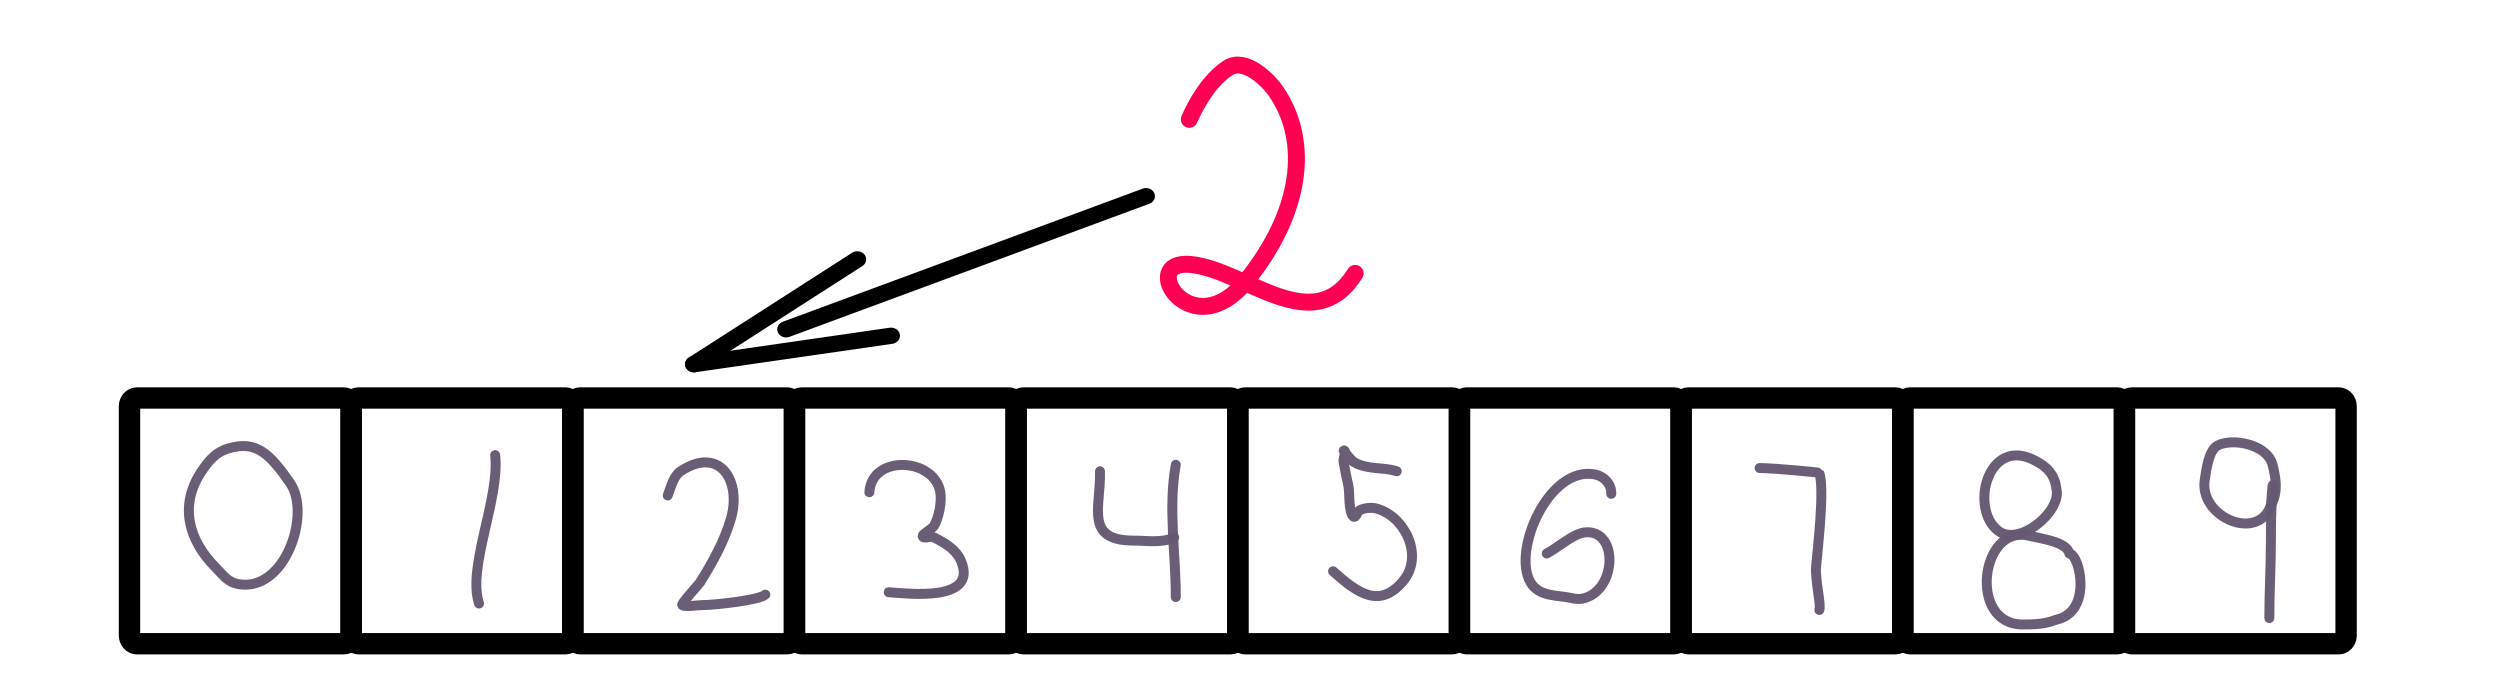
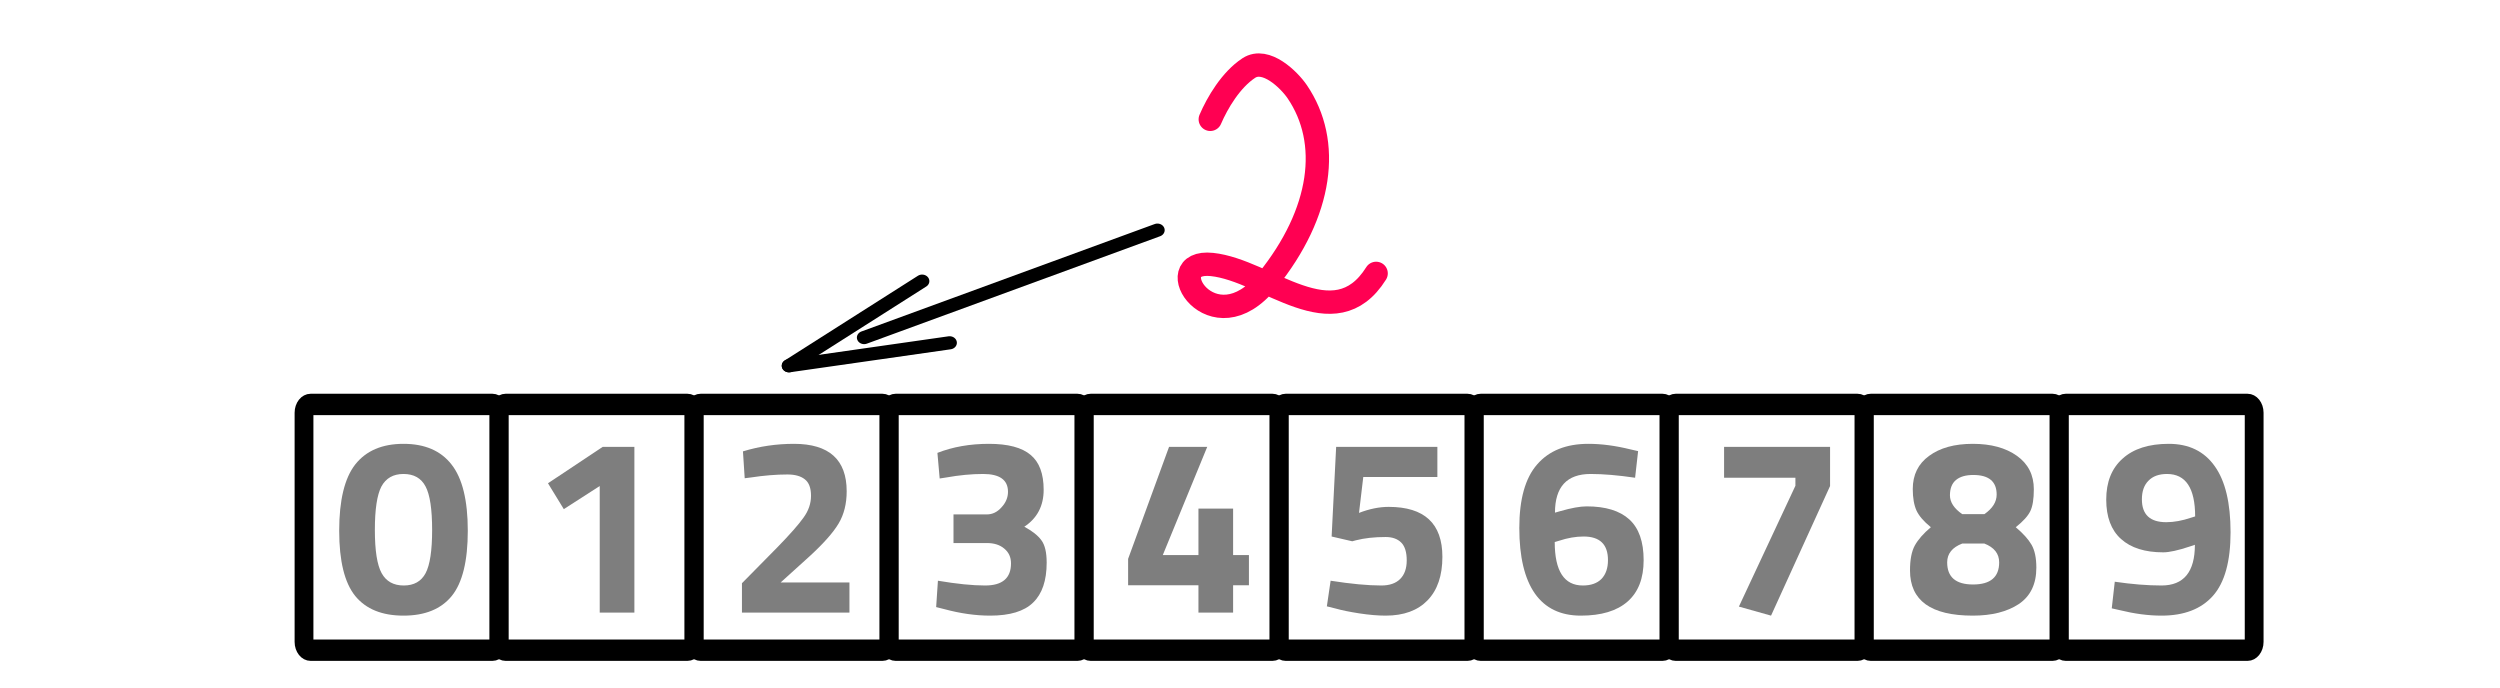
<svg xmlns="http://www.w3.org/2000/svg" width="3100.04" height="852.362" viewBox="0 0 820.219 225.521" version="1.1" id="svg8">
  <defs id="defs2" />
  <g id="layer1" transform="translate(501.1267,97.12322)">
-     <rect style="opacity:1;fill:none;fill-opacity:1;stroke:#000000;stroke-width:7.011;stroke-linecap:round;stroke-linejoin:round;stroke-miterlimit:4;stroke-dasharray:none;stroke-dashoffset:0;stroke-opacity:1" id="rect862" width="72.724" height="80.629" x="-313.196" y="33.453" rx="2.455" ry="2.722" />
-     <rect style="opacity:1;fill:none;fill-opacity:1;stroke:#000000;stroke-width:7.011;stroke-linecap:round;stroke-linejoin:round;stroke-miterlimit:4;stroke-dasharray:none;stroke-dashoffset:0;stroke-opacity:1" id="rect862-3" width="72.724" height="80.629" x="-240.472" y="33.453" rx="2.455" ry="2.722" />
-     <rect style="opacity:1;fill:none;fill-opacity:1;stroke:#000000;stroke-width:7.011;stroke-linecap:round;stroke-linejoin:round;stroke-miterlimit:4;stroke-dasharray:none;stroke-dashoffset:0;stroke-opacity:1" id="rect862-6" width="72.724" height="80.629" x="-167.747" y="33.453" rx="2.455" ry="2.722" />
-     <rect style="opacity:1;fill:none;fill-opacity:1;stroke:#000000;stroke-width:7.011;stroke-linecap:round;stroke-linejoin:round;stroke-miterlimit:4;stroke-dasharray:none;stroke-dashoffset:0;stroke-opacity:1" id="rect862-3-7" width="72.724" height="80.629" x="-95.023" y="33.453" rx="2.455" ry="2.722" />
-     <rect style="opacity:1;fill:none;fill-opacity:1;stroke:#000000;stroke-width:7.011;stroke-linecap:round;stroke-linejoin:round;stroke-miterlimit:4;stroke-dasharray:none;stroke-dashoffset:0;stroke-opacity:1" id="rect862-5" width="72.724" height="80.629" x="-22.299" y="33.453" rx="2.455" ry="2.722" />
-     <rect style="opacity:1;fill:none;fill-opacity:1;stroke:#000000;stroke-width:7.011;stroke-linecap:round;stroke-linejoin:round;stroke-miterlimit:4;stroke-dasharray:none;stroke-dashoffset:0;stroke-opacity:1" id="rect862-3-3" width="72.724" height="80.629" x="50.426" y="33.453" rx="2.455" ry="2.722" />
-     <rect style="opacity:1;fill:none;fill-opacity:1;stroke:#000000;stroke-width:7.011;stroke-linecap:round;stroke-linejoin:round;stroke-miterlimit:4;stroke-dasharray:none;stroke-dashoffset:0;stroke-opacity:1" id="rect862-56" width="72.724" height="80.629" x="123.15" y="33.453" rx="2.455" ry="2.722" />
-     <rect style="opacity:1;fill:none;fill-opacity:1;stroke:#000000;stroke-width:7.011;stroke-linecap:round;stroke-linejoin:round;stroke-miterlimit:4;stroke-dasharray:none;stroke-dashoffset:0;stroke-opacity:1" id="rect862-3-2" width="72.724" height="80.629" x="195.874" y="33.453" rx="2.455" ry="2.722" />
-     <rect style="opacity:1;fill:none;fill-opacity:1;stroke:#000000;stroke-width:7.011;stroke-linecap:round;stroke-linejoin:round;stroke-miterlimit:4;stroke-dasharray:none;stroke-dashoffset:0;stroke-opacity:1" id="rect862-9" width="72.724" height="80.629" x="-458.645" y="33.453" rx="2.455" ry="2.722" />
-     <rect style="opacity:1;fill:none;fill-opacity:1;stroke:#000000;stroke-width:7.011;stroke-linecap:round;stroke-linejoin:round;stroke-miterlimit:4;stroke-dasharray:none;stroke-dashoffset:0;stroke-opacity:1" id="rect862-3-1" width="72.724" height="80.629" x="-385.92" y="33.453" rx="2.455" ry="2.722" />
-     <path style="fill:none;stroke:#655871;stroke-width:3.265;stroke-linecap:round;stroke-linejoin:round;stroke-miterlimit:4;stroke-dasharray:none;stroke-opacity:0.963" d="m -405.877,61.458 c -6.851,-9.983 -11.066,-13.397 -18.521,-11.906 -5.153,1.031 -7.667,3.563 -10.583,7.938 -7.376,11.064 -4.503,22.484 4.763,31.75 2.4,2.4 3.774,4.686 7.408,5.292 15.329,2.555 23.785,-23.09 16.933,-33.073 z" id="path970" />
-     <path style="fill:none;stroke:#655871;stroke-width:3.265;stroke-linecap:round;stroke-linejoin:round;stroke-opacity:0.963;stroke-miterlimit:4;stroke-dasharray:none" d="m -338.673,52.197 c 1.617,14.168 -9.246,36.82 -5.292,48.683" id="path972" />
-     <path style="fill:none;stroke:#655871;stroke-width:3.265;stroke-linecap:round;stroke-linejoin:round;stroke-miterlimit:4;stroke-dasharray:none;stroke-opacity:0.963" d="m -282.052,65.427 c 0.978,-2.506 1.802,-6.317 4.233,-7.938 12.775,-8.517 20.218,3.163 16.404,15.875 -2.226,7.419 -6.048,14.227 -10.054,20.637 -0.382,0.611 -6.286,6.943 -5.821,7.408 0.672,0.672 5.356,0 6.35,0 4.343,0 19.122,-1.66 20.902,-3.44" id="path974" />
-     <path style="fill:none;stroke:#655871;stroke-width:3.265;stroke-linecap:round;stroke-linejoin:round;stroke-miterlimit:4;stroke-dasharray:none;stroke-opacity:0.963" d="m -215.906,64.368 c 0.843,-12.567 21.401,-11.296 23.283,0 0.527,3.163 -0.447,8.33 -2.117,11.113 -0.469,0.782 -3.704,2.719 -3.704,3.175 0,1.247 2.589,-0.029 3.704,0.529 3.527,1.763 7.403,3.956 8.996,7.938 5.359,13.399 -17.535,10.473 -23.812,10.054" id="path976" />
-     <path style="fill:none;stroke:#655871;stroke-width:3.265;stroke-linecap:round;stroke-linejoin:round;stroke-opacity:0.963;stroke-miterlimit:4;stroke-dasharray:none" d="m -140.235,57.489 c 0.3,11.862 -5.207,22.754 11.113,22.754 4.262,0 9.38,0.866 13.229,-1.058" id="path978" />
-     <path style="fill:none;stroke:#655871;stroke-width:3.265;stroke-linecap:round;stroke-linejoin:round;stroke-opacity:0.963;stroke-miterlimit:4;stroke-dasharray:none" d="m -115.364,55.372 c -2.56,14.331 0,28.929 0,43.392" id="path980" />
-     <path style="fill:none;stroke:#655871;stroke-width:3.265;stroke-linecap:round;stroke-linejoin:round;stroke-miterlimit:4;stroke-dasharray:none;stroke-opacity:0.963" d="m -42.868,57.489 c -0.706,-0.176 -1.399,-0.41 -2.117,-0.529 -3.92,-0.653 -8.714,-0.341 -12.171,-2.646 -0.615,-0.41 -3.364,-3.704 -3.175,-3.704 1.235,0 -0.203,2.486 0,3.704 0.437,2.622 1.01,5.338 1.587,7.938 0.493,2.22 -0.041,8.426 1.587,10.054 0.756,0.756 1.503,-1.503 1.587,-1.587 1.16,-1.16 4.266,-1.447 5.821,-1.058 9.38,2.345 15.946,15.472 8.996,23.812 -7.595,9.114 -14.75,4.289 -23.019,-3.175" id="path982" />
-     <path style="fill:none;stroke:#655871;stroke-width:3.265;stroke-linecap:round;stroke-linejoin:round;stroke-miterlimit:4;stroke-dasharray:none;stroke-opacity:0.963" d="m 27.511,64.897 c 0.128,-3.13 -2.316,-5.755 -5.292,-6.35 C 7.072,55.518 -5.169,83.633 1.052,94.002 c 2.525,4.208 7.544,4.177 11.642,4.763 1.746,0.249 3.474,0.893 5.292,0.529 11.552,-2.31 12.082,-23.346 0.529,-21.696 -3.606,0.515 -9.227,5.407 -12.171,6.879" id="path984" />
-     <path style="fill:none;stroke:#655871;stroke-width:3.265;stroke-linecap:round;stroke-linejoin:round;stroke-opacity:0.963;stroke-miterlimit:4;stroke-dasharray:none" d="m 76.194,56.431 c 5.614,0.081 19.534,1.451 19.579,1.587 1.767,5.302 -0.505,24.608 -1.058,30.692 -0.387,4.26 1.751,12.901 1.058,14.288" id="path986" />
-     <path style="fill:none;stroke:#655871;stroke-width:3.265;stroke-linecap:round;stroke-linejoin:round;stroke-miterlimit:4;stroke-dasharray:none;stroke-opacity:0.963" d="m 173.561,63.31 c -0.569,-4.801 -3.058,-7.35 -7.408,-9.525 -15.3,-7.65 -21.12,16.175 -11.642,23.283 6.995,5.246 20.847,-6.572 19.05,-13.758" id="path988" />
-     <path style="fill:none;stroke:#655871;stroke-width:3.265;stroke-linecap:round;stroke-linejoin:round;stroke-miterlimit:4;stroke-dasharray:none;stroke-opacity:0.963" d="m 177.794,84.477 c -0.728,-3.889 -9.55,-4.901 -13.229,-5.821 -15.88,-3.97 -20.105,29.104 -2.117,29.104 3.938,0 7.387,-0.097 11.113,-1.587 11.984,-2.625 7.677,-21.408 4.233,-21.696" id="path990" />
-     <path style="fill:none;stroke:#655871;stroke-width:3.265;stroke-linecap:round;stroke-linejoin:round;stroke-miterlimit:4;stroke-dasharray:none;stroke-opacity:0.963" d="m 243.94,68.602 c 2.468,-4.231 1.613,-8.894 0.529,-13.229 -1.651,-6.605 -12.856,-8.918 -17.992,-6.35 -3.015,1.508 -3.764,8.298 -4.233,11.113 -2.078,12.47 17.611,20.721 21.696,8.467" id="path992" />
-     <path style="fill:none;stroke:#655871;stroke-width:3.265;stroke-linecap:round;stroke-linejoin:round;stroke-opacity:0.963;stroke-miterlimit:4;stroke-dasharray:none" d="m 243.94,68.602 c 0.176,-2.117 0.318,-4.237 0.529,-6.35 0.088,-0.878 0.088,1.768 0,2.646 -0.497,4.968 -0.529,9.816 -0.529,14.817 0,8.678 -0.529,17.233 -0.529,25.929" id="path994" />
-     <path style="fill:none;stroke:#ff0052;stroke-width:5.558;stroke-linecap:round;stroke-linejoin:round;stroke-miterlimit:4;stroke-dasharray:none;stroke-opacity:1" d="m -110.931,-57.97 c 2.324,-5.43 6.798,-13.007 12.655,-16.838 5.557,-3.634 13.212,3.859 15.885,7.792 11.194,16.473 8.3,39.552 -9.807,61.985 -18.107,22.433 -36.182,-7.206 -18.177,-5.317 18.005,1.889 40.078,24.897 53.861,2.919" id="path997" />
-     <g id="g1082" transform="matrix(-0.8289513,0.3065416,-0.3351338,-0.7582286,-327.2761,34.31931)">
+     <g id="g861" transform="matrix(0.8797894,0,0,1,2.125878,2.116667)">
+       <path style="opacity:1;fill:none;fill-opacity:1;stroke:#000000;stroke-width:7.011;stroke-linecap:round;stroke-linejoin:round;stroke-miterlimit:4;stroke-dasharray:none;stroke-dashoffset:0;stroke-opacity:1" d="m -310.741,33.453 h 67.814 c 1.36,0 2.455,1.214 2.455,2.722 v 75.185 c 0,1.508 -1.095,2.722 -2.455,2.722 h -67.814 c -1.36,0 -2.455,-1.214 -2.455,-2.722 V 36.175 c 0,-1.508 1.095,-2.722 2.455,-2.722 z" id="rect862" />
+       <path style="opacity:1;fill:none;fill-opacity:1;stroke:#000000;stroke-width:7.011;stroke-linecap:round;stroke-linejoin:round;stroke-miterlimit:4;stroke-dasharray:none;stroke-dashoffset:0;stroke-opacity:1" d="m -238.017,33.453 h 67.814 c 1.36,0 2.455,1.214 2.455,2.722 v 75.185 c 0,1.508 -1.095,2.722 -2.455,2.722 h -67.814 c -1.36,0 -2.455,-1.214 -2.455,-2.722 V 36.175 c 0,-1.508 1.095,-2.722 2.455,-2.722 z" id="rect862-3" />
+       <path style="opacity:1;fill:none;fill-opacity:1;stroke:#000000;stroke-width:7.011;stroke-linecap:round;stroke-linejoin:round;stroke-miterlimit:4;stroke-dasharray:none;stroke-dashoffset:0;stroke-opacity:1" d="m -165.292,33.453 h 67.814 c 1.36,0 2.455,1.214 2.455,2.722 v 75.185 c 0,1.508 -1.095,2.722 -2.455,2.722 h -67.814 c -1.36,0 -2.455,-1.214 -2.455,-2.722 V 36.175 c 0,-1.508 1.095,-2.722 2.455,-2.722 z" id="rect862-6" />
+       <path style="opacity:1;fill:none;fill-opacity:1;stroke:#000000;stroke-width:7.011;stroke-linecap:round;stroke-linejoin:round;stroke-miterlimit:4;stroke-dasharray:none;stroke-dashoffset:0;stroke-opacity:1" d="m -92.568,33.453 h 67.814 c 1.36,0 2.455,1.214 2.455,2.722 v 75.185 c 0,1.508 -1.095,2.722 -2.455,2.722 h -67.814 c -1.36,0 -2.455,-1.214 -2.455,-2.722 V 36.175 c 0,-1.508 1.095,-2.722 2.455,-2.722 z" id="rect862-3-7" />
+       <path style="opacity:1;fill:none;fill-opacity:1;stroke:#000000;stroke-width:7.011;stroke-linecap:round;stroke-linejoin:round;stroke-miterlimit:4;stroke-dasharray:none;stroke-dashoffset:0;stroke-opacity:1" d="m -19.844,33.453 h 67.814 c 1.36,0 2.455,1.214 2.455,2.722 v 75.185 c 0,1.508 -1.095,2.722 -2.455,2.722 h -67.814 c -1.36,0 -2.455,-1.214 -2.455,-2.722 V 36.175 c 0,-1.508 1.095,-2.722 2.455,-2.722 z" id="rect862-5" />
+       <path style="opacity:1;fill:none;fill-opacity:1;stroke:#000000;stroke-width:7.011;stroke-linecap:round;stroke-linejoin:round;stroke-miterlimit:4;stroke-dasharray:none;stroke-dashoffset:0;stroke-opacity:1" d="m 52.881,33.453 h 67.814 c 1.36,0 2.455,1.214 2.455,2.722 v 75.185 c 0,1.508 -1.095,2.722 -2.455,2.722 H 52.881 c -1.36,0 -2.455,-1.214 -2.455,-2.722 V 36.175 c 0,-1.508 1.095,-2.722 2.455,-2.722 z" id="rect862-3-3" />
+       <path style="opacity:1;fill:none;fill-opacity:1;stroke:#000000;stroke-width:7.011;stroke-linecap:round;stroke-linejoin:round;stroke-miterlimit:4;stroke-dasharray:none;stroke-dashoffset:0;stroke-opacity:1" d="m 125.605,33.453 h 67.814 c 1.36,0 2.455,1.214 2.455,2.722 v 75.185 c 0,1.508 -1.095,2.722 -2.455,2.722 h -67.814 c -1.36,0 -2.455,-1.214 -2.455,-2.722 V 36.175 c 0,-1.508 1.095,-2.722 2.455,-2.722 z" id="rect862-56" />
+       <path style="opacity:1;fill:none;fill-opacity:1;stroke:#000000;stroke-width:7.011;stroke-linecap:round;stroke-linejoin:round;stroke-miterlimit:4;stroke-dasharray:none;stroke-dashoffset:0;stroke-opacity:1" d="m 198.329,33.453 h 67.814 c 1.36,0 2.455,1.214 2.455,2.722 v 75.185 c 0,1.508 -1.095,2.722 -2.455,2.722 h -67.814 c -1.36,0 -2.455,-1.214 -2.455,-2.722 V 36.175 c 0,-1.508 1.095,-2.722 2.455,-2.722 z" id="rect862-3-2" />
+       <path style="opacity:1;fill:none;fill-opacity:1;stroke:#000000;stroke-width:7.011;stroke-linecap:round;stroke-linejoin:round;stroke-miterlimit:4;stroke-dasharray:none;stroke-dashoffset:0;stroke-opacity:1" d="m -456.189,33.453 h 67.814 c 1.36,0 2.455,1.214 2.455,2.722 v 75.185 c 0,1.508 -1.095,2.722 -2.455,2.722 h -67.814 c -1.36,0 -2.455,-1.214 -2.455,-2.722 V 36.175 c 0,-1.508 1.095,-2.722 2.455,-2.722 z" id="rect862-9" />
+       <path style="opacity:1;fill:none;fill-opacity:1;stroke:#000000;stroke-width:7.011;stroke-linecap:round;stroke-linejoin:round;stroke-miterlimit:4;stroke-dasharray:none;stroke-dashoffset:0;stroke-opacity:1" d="m -383.465,33.453 h 67.814 c 1.36,0 2.455,1.214 2.455,2.722 v 75.185 c 0,1.508 -1.095,2.722 -2.455,2.722 h -67.814 c -1.36,0 -2.455,-1.214 -2.455,-2.722 V 36.175 c 0,-1.508 1.095,-2.722 2.455,-2.722 z" id="rect862-3-1" />
+     </g>
+     <path style="fill:none;stroke:#ff0052;stroke-width:7.658;stroke-linecap:round;stroke-linejoin:round;stroke-miterlimit:4;stroke-dasharray:none;stroke-opacity:1" d="m -104.052,-57.97 c 2.324,-5.43 6.798,-13.007 12.655,-16.838 5.557,-3.634 13.212,3.859 15.885,7.792 11.194,16.473 8.3,39.552 -9.807,61.985 -18.107,22.433 -36.182,-7.206 -18.177,-5.317 18.005,1.889 40.078,24.897 53.861,2.919" id="path997" />
+     <g id="g1082" transform="matrix(-0.6755066,0.247449,-0.2730982,-0.6120634,-286.1227,32.52431)">
      <path id="path1292-2" d="M -240.348,-8.707 H -97.892" style="fill:none;stroke:#000000;stroke-width:6.527;stroke-linecap:round;stroke-linejoin:round;stroke-miterlimit:4;stroke-dasharray:none;stroke-opacity:1" />
      <path id="path1292-5-7" d="m -132.612,-25.544 71.336,16.526" style="fill:none;stroke:#000000;stroke-width:6.527;stroke-linecap:round;stroke-linejoin:round;stroke-miterlimit:4;stroke-dasharray:none;stroke-opacity:1" />
      <path id="path1292-5-5-0" d="M -132.612,7.509 -61.276,-9.017" style="fill:none;stroke:#000000;stroke-width:6.527;stroke-linecap:round;stroke-linejoin:round;stroke-miterlimit:4;stroke-dasharray:none;stroke-opacity:1" />
    </g>
+     <g aria-label="0 1 2 3 4 5 6 7 8 9 " transform="matrix(0.4291948,0,0,0.4291948,-360.9168,-445.2355)" style="font-style:normal;font-weight:normal;font-size:40px;line-height:1.25;font-family:sans-serif;letter-spacing:0px;word-spacing:0px;fill:#000000;fill-opacity:1;stroke:none" id="flowRoot843">
+       <path d="m -55.104,1166.103 q 12.48,-15.744 36.864,-15.744 24.384,0 36.672,15.744 12.48,15.744 12.48,50.688 0,34.752 -12.288,49.92 -12.288,14.976 -36.864,14.976 -24.576,0 -36.864,-14.976 -12.288,-15.168 -12.288,-49.92 0,-34.944 12.288,-50.688 z m 58.752,50.112 q 0,-23.808 -4.992,-33.216 -4.992,-9.6 -16.896,-9.6 -11.712,0 -16.896,9.6 -4.992,9.6 -4.992,33.216 0,23.616 5.184,33.024 5.184,9.408 16.896,9.408 11.712,0 16.704,-9.408 4.992,-9.408 4.992,-33.024 z" style="font-style:normal;font-variant:normal;font-weight:normal;font-stretch:normal;font-size:192px;font-family:'Titillium Web';-inkscape-font-specification:'Titillium Web';fill:#7e7e7e;fill-opacity:1" id="path863" />
+       <path d="m 158.256,1152.663 v 126.72 H 131.76 v -96.768 l -27.456,17.664 -12.096,-19.776 41.856,-27.84 z" style="font-style:normal;font-variant:normal;font-weight:normal;font-stretch:normal;font-size:192px;font-family:'Titillium Web';-inkscape-font-specification:'Titillium Web';fill:#7e7e7e;fill-opacity:1" id="path865" />
+       <path d="M 322.656,1279.383 H 240.48 v -22.464 l 27.072,-27.456 q 14.4,-14.784 19.968,-22.656 5.76,-7.872 5.76,-16.704 0,-9.024 -4.8,-12.672 -4.608,-3.648 -13.248,-3.648 -12.864,0 -28.032,2.304 l -4.608,0.576 -1.344,-20.544 q 18.816,-5.76 38.976,-5.76 40.32,0 40.32,36.288 0,14.208 -6.144,24.576 -6.144,10.368 -22.272,25.152 l -22.08,19.968 h 52.608 z" style="font-style:normal;font-variant:normal;font-weight:normal;font-stretch:normal;font-size:192px;font-family:'Titillium Web';-inkscape-font-specification:'Titillium Web';fill:#7e7e7e;fill-opacity:1" id="path867" />
+       <path d="m 389.904,1157.271 q 17.664,-6.912 39.36,-6.912 21.888,0 31.872,8.448 9.984,8.256 9.984,26.688 0,18.432 -14.784,28.224 9.216,4.992 13.056,10.368 4.032,5.376 4.032,17.088 0,20.544 -10.368,30.528 -10.176,9.984 -32.832,9.984 -16.704,0 -35.136,-4.992 l -6.144,-1.536 1.344,-20.16 q 21.504,3.648 36.096,3.648 19.776,0 19.776,-16.896 0,-7.104 -5.184,-11.328 -4.992,-4.224 -13.248,-4.224 h -25.536 v -21.888 h 25.536 q 6.336,0 11.136,-5.376 4.992,-5.376 4.992,-11.904 0,-13.632 -19.008,-13.632 -13.248,0 -28.224,2.688 l -4.992,0.768 z" style="font-style:normal;font-variant:normal;font-weight:normal;font-stretch:normal;font-size:192px;font-family:'Titillium Web';-inkscape-font-specification:'Titillium Web';fill:#7e7e7e;fill-opacity:1" id="path869" />
+       <path d="m 589.44,1279.383 v -20.928 h -53.76 v -20.16 l 31.296,-85.632 h 29.184 l -33.984,82.752 h 27.264 v -35.52 h 26.496 v 35.52 h 12.096 v 23.04 h -12.096 v 20.928 z" style="font-style:normal;font-variant:normal;font-weight:normal;font-stretch:normal;font-size:192px;font-family:'Titillium Web';-inkscape-font-specification:'Titillium Web';fill:#7e7e7e;fill-opacity:1" id="path871" />
+       <path d="m 772.08,1152.663 v 23.04 h -56.64 l -3.264,27.456 q 11.904,-4.608 22.656,-4.608 41.088,0 41.088,38.208 0,21.504 -11.328,33.216 -11.328,11.712 -32.064,11.712 -8.832,0 -20.16,-1.728 -11.136,-1.728 -17.856,-3.648 l -6.912,-1.728 2.88,-19.584 q 23.232,3.648 38.784,3.648 9.408,0 14.4,-4.992 4.992,-4.992 4.992,-14.208 0,-9.408 -4.224,-13.632 -4.224,-4.224 -11.904,-4.224 -12.864,0 -22.656,2.496 l -2.88,0.768 -15.744,-3.648 3.456,-68.544 z" style="font-style:normal;font-variant:normal;font-weight:normal;font-stretch:normal;font-size:192px;font-family:'Titillium Web';-inkscape-font-specification:'Titillium Web';fill:#7e7e7e;fill-opacity:1" id="path873" />
+       <path d="m 923.232,1176.279 q -19.584,-2.88 -33.984,-2.88 -27.264,0 -27.264,29.568 l 4.032,-1.152 q 12.672,-3.648 20.16,-3.648 21.696,0 32.64,9.984 10.944,9.984 10.944,31.104 0,20.928 -12.288,31.68 -12.288,10.752 -35.712,10.752 -23.232,0 -35.136,-16.896 -11.904,-17.088 -11.904,-50.112 0,-33.024 13.632,-48.576 13.632,-15.744 39.168,-15.744 14.976,0 32.064,4.224 l 5.952,1.344 z m -39.36,44.928 q -9.024,0 -18.816,3.264 l -3.264,0.96 q 0,33.216 21.504,33.216 9.216,0 14.208,-4.992 4.992,-5.184 4.992,-14.4 0,-18.048 -18.624,-18.048 z" style="font-style:normal;font-variant:normal;font-weight:normal;font-stretch:normal;font-size:192px;font-family:'Titillium Web';-inkscape-font-specification:'Titillium Web';fill:#7e7e7e;fill-opacity:1" id="path875" />
+       <path d="m 991.248,1176.279 v -23.616 h 81.024 v 29.952 l -45.12,99.072 -24.576,-6.912 43.2,-92.352 v -6.144 z" style="font-style:normal;font-variant:normal;font-weight:normal;font-stretch:normal;font-size:192px;font-family:'Titillium Web';-inkscape-font-specification:'Titillium Web';fill:#7e7e7e;fill-opacity:1" id="path877" />
+       <path d="m 1147.968,1159.575 q 12.48,-9.216 33.408,-9.216 20.928,0 33.792,9.216 12.864,9.216 12.864,25.536 0,11.136 -2.688,16.704 -2.688,5.568 -11.136,12.288 8.448,7.104 12.096,13.44 3.648,6.336 3.648,17.472 0,18.816 -13.44,27.84 -13.44,8.832 -35.136,8.832 -48,0 -48,-34.56 0,-12.288 3.648,-19.008 3.84,-6.912 12.288,-14.016 -8.064,-6.528 -10.944,-12.672 -2.88,-6.336 -2.88,-16.512 0,-16.32 12.48,-25.344 z m 13.824,81.408 q 0,16.896 19.776,16.896 19.968,0 19.968,-16.896 0,-9.984 -11.328,-14.4 h -16.896 q -11.52,4.416 -11.52,14.4 z m 19.968,-66.816 q -8.64,0 -13.248,3.84 -4.608,3.84 -4.608,11.712 0,7.872 9.408,14.4 h 16.896 q 9.408,-6.528 9.408,-14.976 0,-14.976 -17.856,-14.976 z" style="font-style:normal;font-variant:normal;font-weight:normal;font-stretch:normal;font-size:192px;font-family:'Titillium Web';-inkscape-font-specification:'Titillium Web';fill:#7e7e7e;fill-opacity:1" id="path879" />
+       <path d="m 1325.616,1258.647 q 25.536,0 25.536,-31.104 l -4.032,1.344 q -13.248,4.416 -20.16,4.416 -20.928,0 -32.256,-10.176 -11.328,-10.176 -11.328,-30.144 0,-20.16 12.48,-31.296 12.48,-11.328 35.328,-11.328 23.04,0 35.136,17.088 12.096,16.896 12.096,50.496 0,33.408 -13.44,48.576 -13.44,15.168 -39.36,15.168 -14.976,0 -32.064,-4.224 l -5.952,-1.344 2.304,-20.352 q 19.584,2.88 35.712,2.88 z m 3.648,-48.384 q 8.832,0 19.008,-3.456 l 3.072,-0.96 q 0,-32.448 -21.504,-32.448 -9.216,0 -14.208,5.184 -4.992,4.992 -4.992,14.208 0,17.472 18.624,17.472 z" style="font-style:normal;font-variant:normal;font-weight:normal;font-stretch:normal;font-size:192px;font-family:'Titillium Web';-inkscape-font-specification:'Titillium Web';fill:#7e7e7e;fill-opacity:1" id="path881" />
+     </g>
  </g>
</svg>
